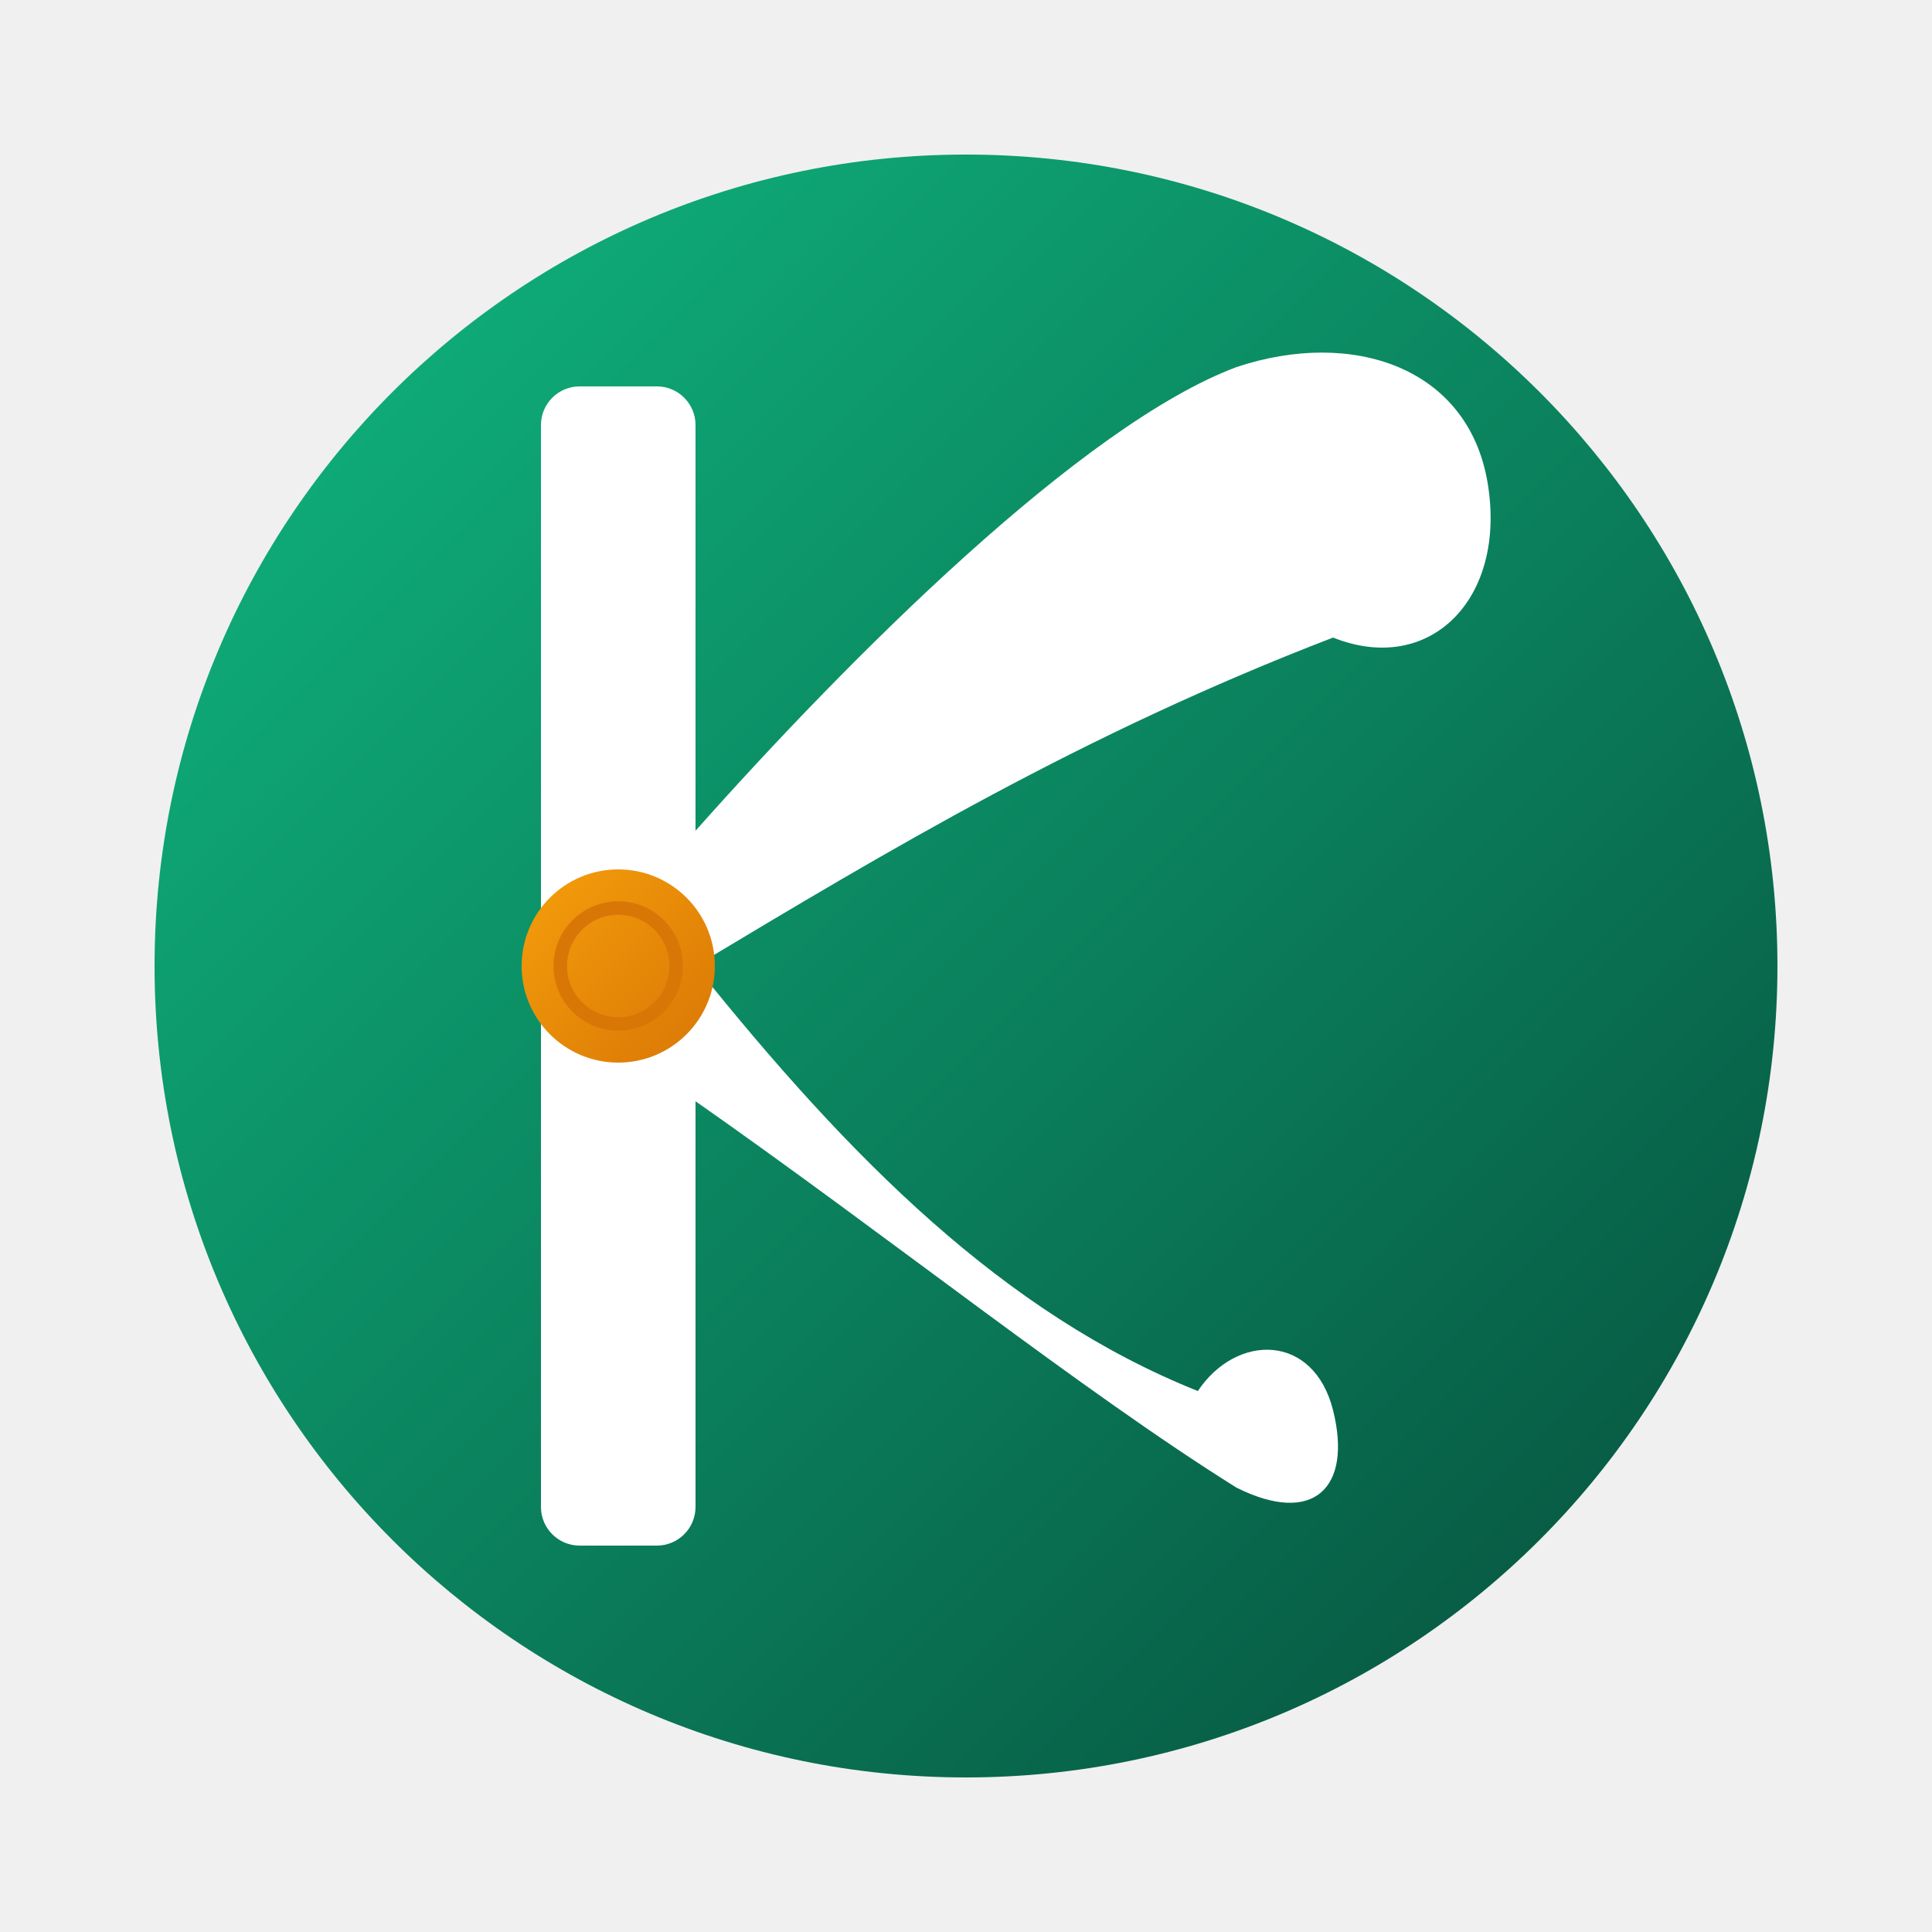
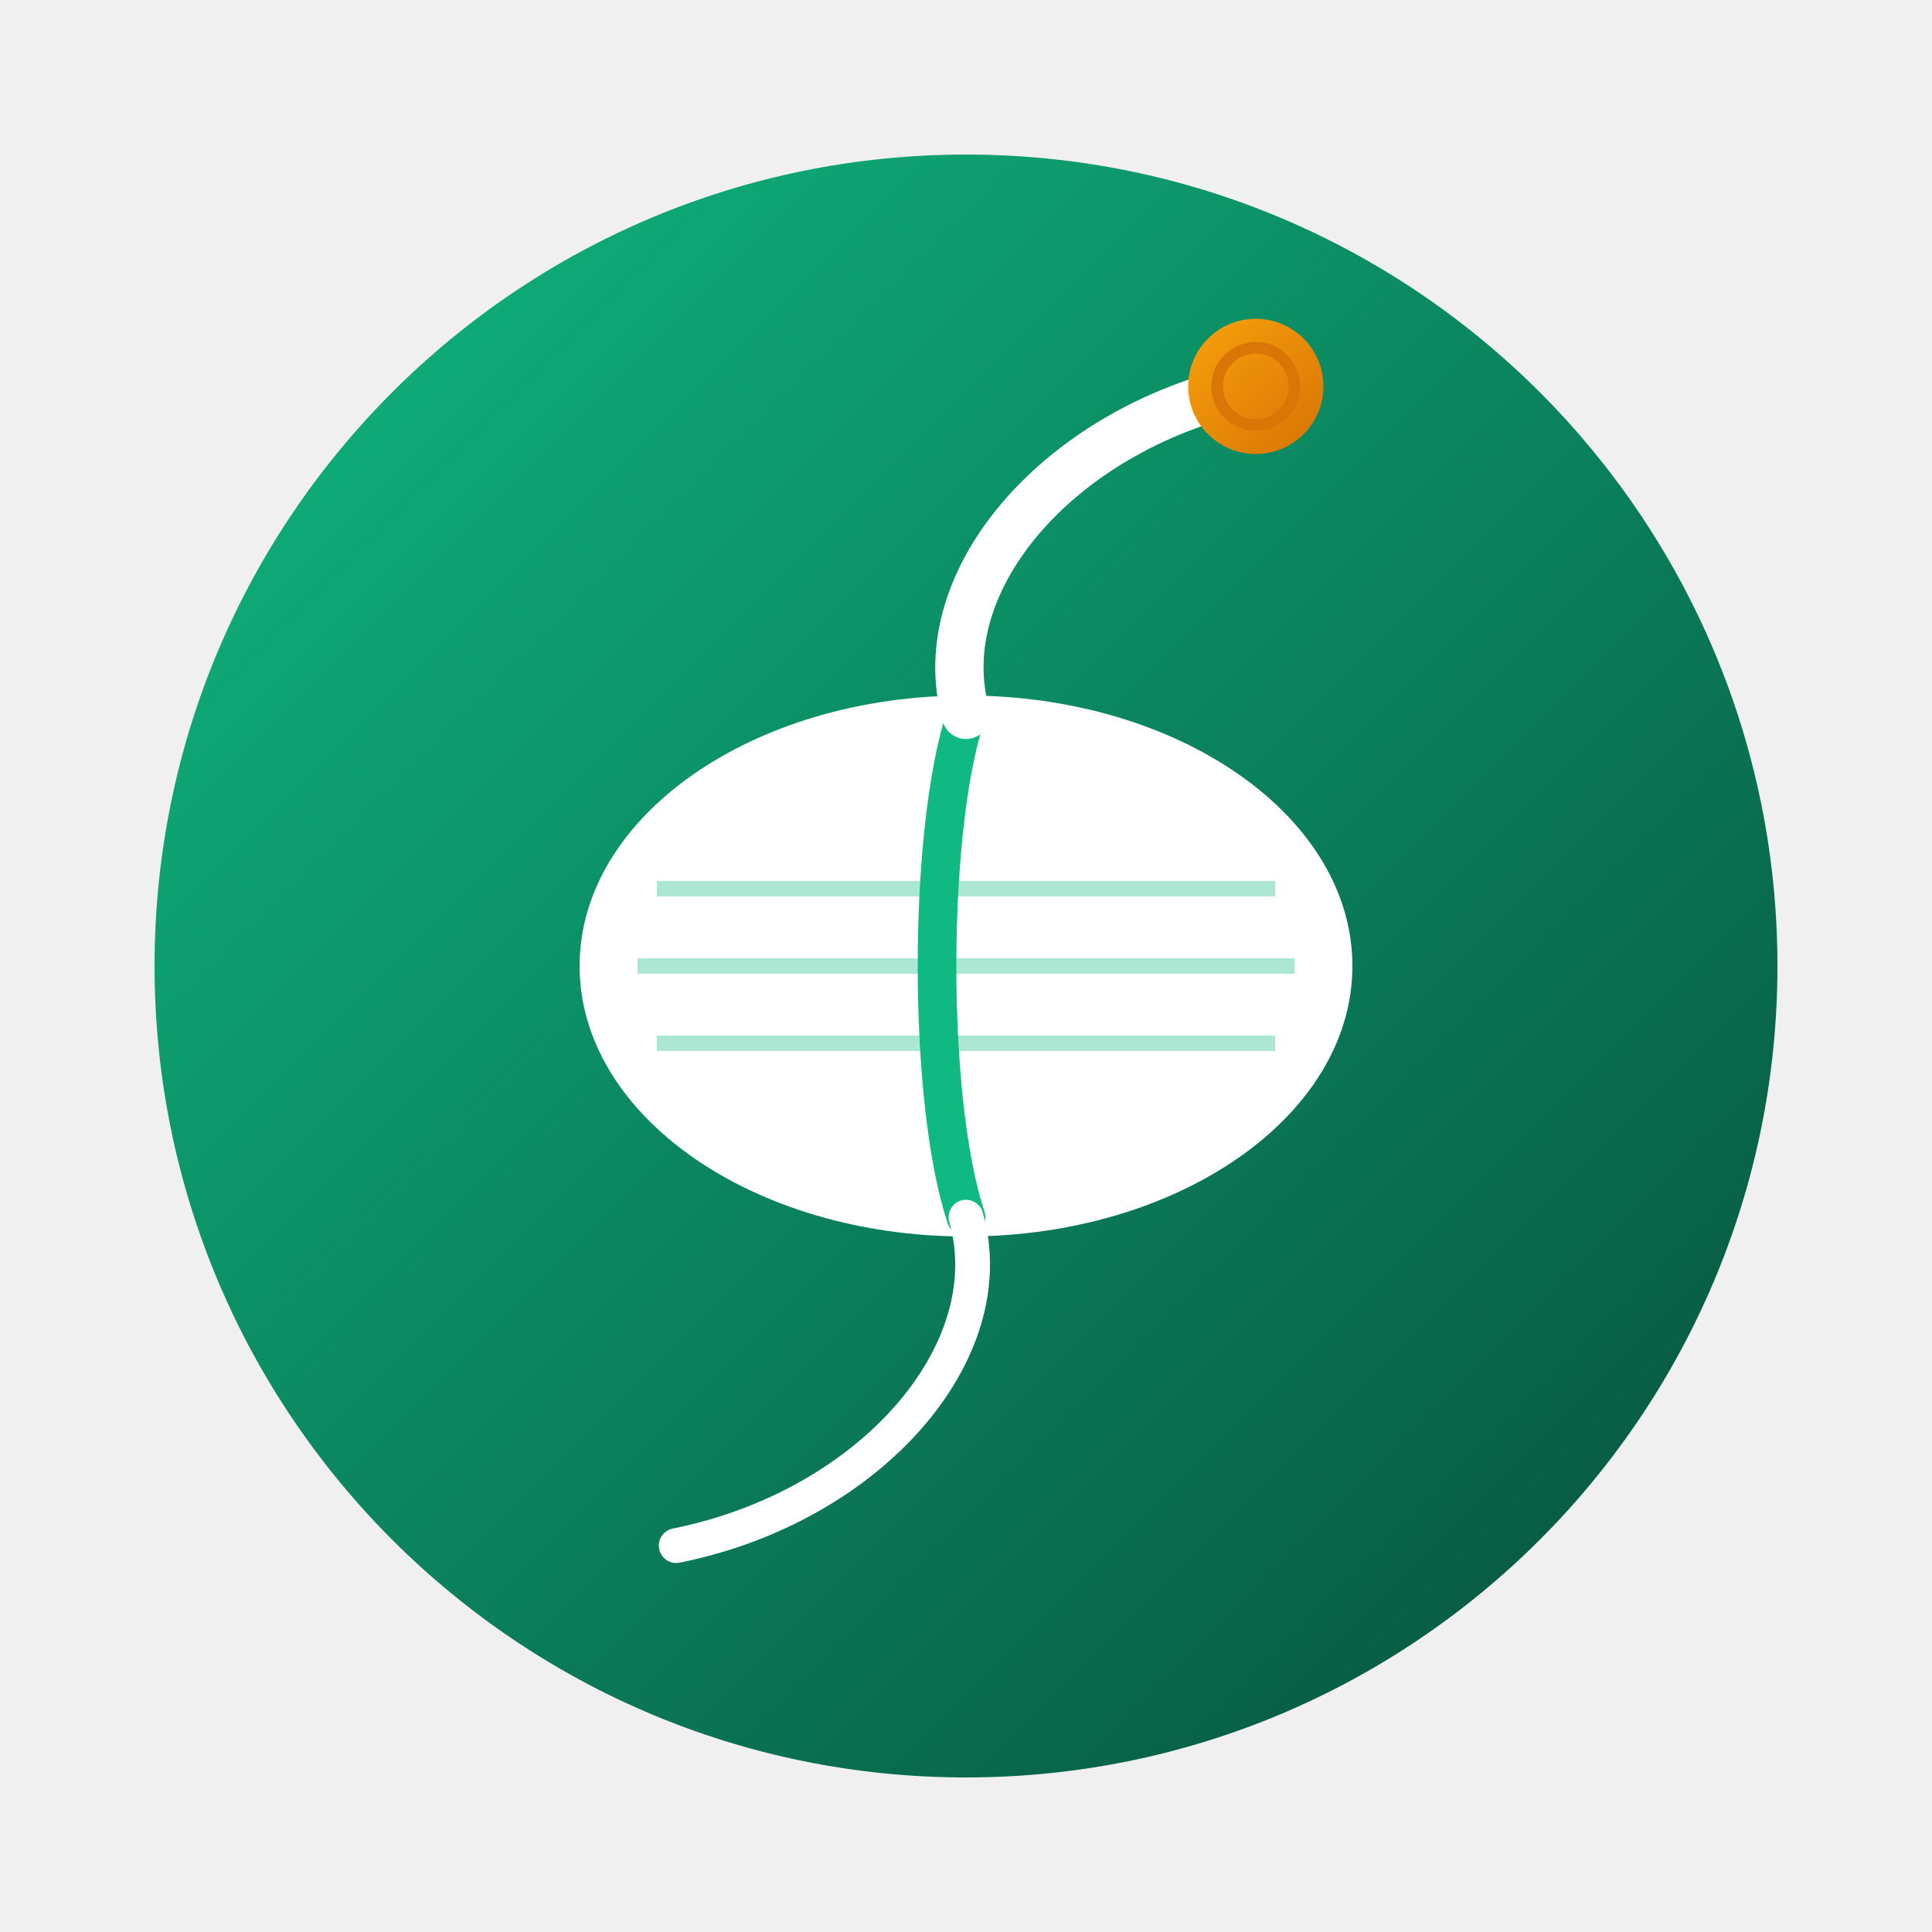
<svg xmlns="http://www.w3.org/2000/svg" viewBox="0 0 100 100" width="100" height="100">
  <defs>
    <linearGradient id="emeraldGrad" x1="8" y1="8" x2="92" y2="92" gradientUnits="userSpaceOnUse">
      <stop offset="0%" stop-color="#10B981" />
      <stop offset="100%" stop-color="#064E3B" />
    </linearGradient>
-     <linearGradient id="coinGrad" x1="27" y1="45" x2="37" y2="55" gradientUnits="userSpaceOnUse">
+     <linearGradient id="accentGrad" x1="62" y1="17" x2="68" y2="23" gradientUnits="userSpaceOnUse">
      <stop offset="0%" stop-color="#F59E0B" />
      <stop offset="100%" stop-color="#D97706" />
    </linearGradient>
  </defs>
  <circle cx="50" cy="50" r="42" fill="url(#emeraldGrad)" />
-   <rect x="28" y="20" width="8" height="60" rx="2" fill="#FFFFFF" />
-   <path d="     M 36,43     C 44,34 56,22 64,19     C 70,17 76,19 77,25     C 78,31 74,35 69,33     C 56,38 46,44 36,50     Z   " fill="#FFFFFF" />
-   <path d="     M 36,57     C 46,64 56,72 64,77     C 68,79 70,77 69,73     C 68,69 64,69 62,72     C 52,68 44,60 36,50     Z   " fill="#FFFFFF" />
-   <circle cx="32" cy="50" r="5" fill="url(#coinGrad)" />
-   <circle cx="32" cy="50" r="3" fill="none" stroke="#D97706" stroke-width="0.7" />
+   <ellipse cx="50" cy="50" rx="20" ry="14" fill="#FFFFFF" />
+   <line x1="34" y1="46" x2="66" y2="46" stroke="#10B981" stroke-width="0.8" opacity="0.35" />
+   <line x1="33" y1="50" x2="67" y2="50" stroke="#10B981" stroke-width="0.8" opacity="0.35" />
+   <line x1="34" y1="54" x2="66" y2="54" stroke="#10B981" stroke-width="0.8" opacity="0.35" />
+   <path d="M 50,37 C 48,43 48,57 50,63" fill="none" stroke="#10B981" stroke-width="2" stroke-linecap="round" />
+   <path d="M 50,37 C 48,30 55,22 65,20" fill="none" stroke="#FFFFFF" stroke-width="2.5" stroke-linecap="round" />
+   <path d="M 50,63 C 52,70 45,78 35,80" fill="none" stroke="#FFFFFF" stroke-width="1.8" stroke-linecap="round" />
+   <circle cx="65" cy="20" r="3.5" fill="url(#accentGrad)" />
+   <circle cx="65" cy="20" r="2" fill="none" stroke="#D97706" stroke-width="0.6" />
</svg>
